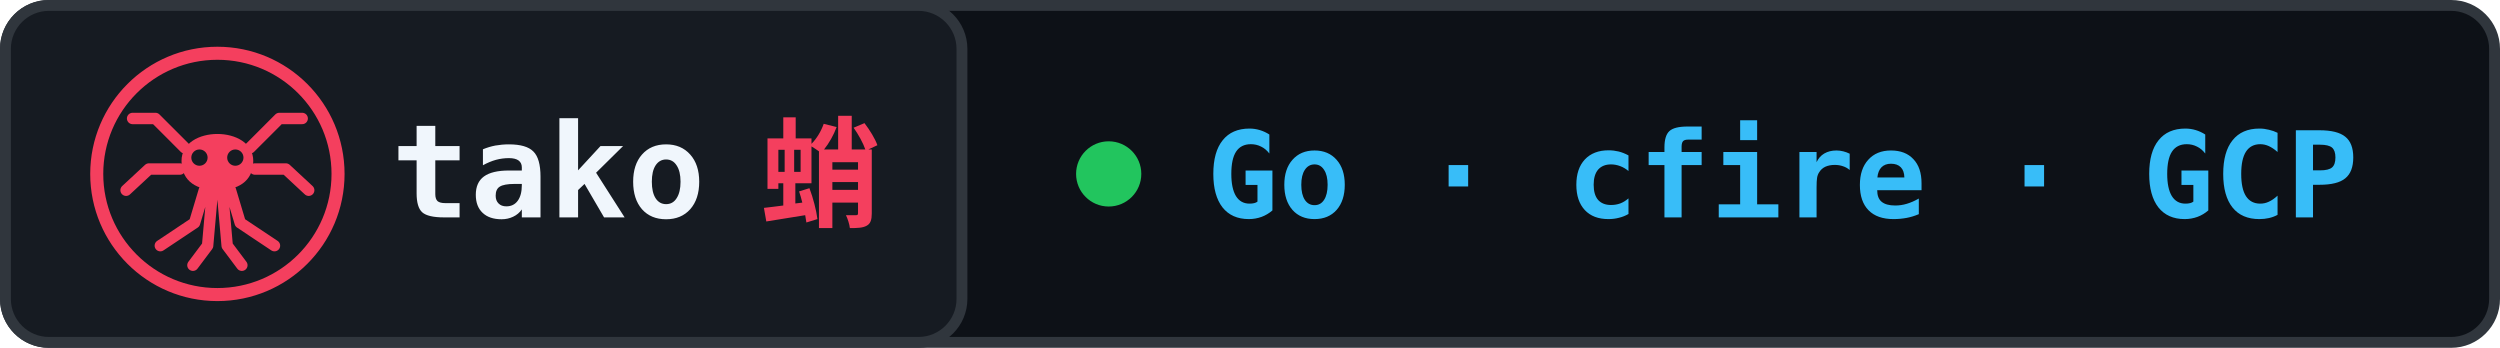
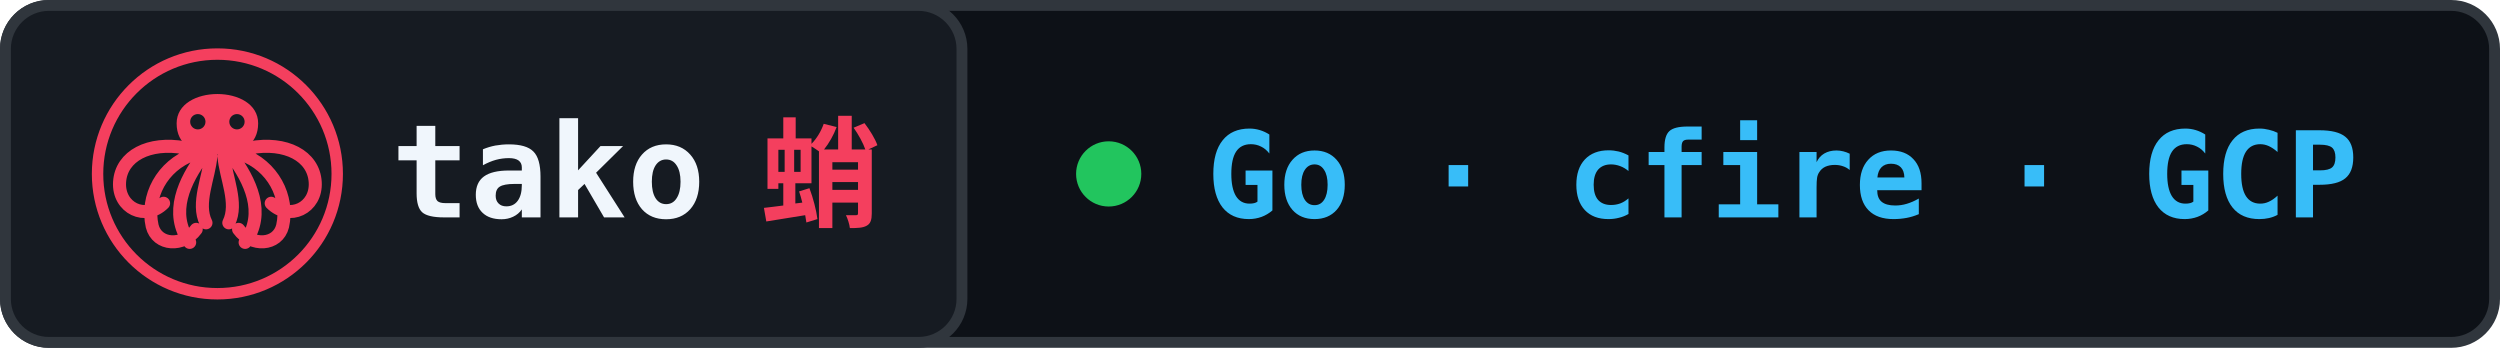
<svg xmlns="http://www.w3.org/2000/svg" viewBox="0 0 230 32" width="230" height="32" fill="none">
  <rect x="0.5" y="0.5" width="229" height="31" rx="4" fill="#0D1117" stroke="#30363D" />
  <rect x="0.5" y="0.5" width="88" height="31" rx="4" fill="#161B22" stroke="#30363D" />
  <g transform="translate(8, 4) scale(0.15)">
-     <circle cx="80" cy="80" r="74" stroke="#F43F5E" stroke-width="8" />
-     <path fill-rule="evenodd" clip-rule="evenodd" d="       M58 72 C58 50, 102 50, 102 72 C102 85, 92 90, 80 90 C68 90, 58 85, 58 72 Z       M69 65 A5 5 0 1 0 69 75 A5 5 0 1 0 69 65 Z       M91 65 A5 5 0 1 0 91 75 A5 5 0 1 0 91 65 Z     " fill="#F43F5E" />
-     <path d="M60 64 L42 46 L28 46 M100 64 L118 46 L132 46 M57 77 L38 77 L24 90 M103 77 L122 77 L136 90 M72 90 L66 110 L45 124 M88 90 L94 110 L115 124 M77 90 L74 124 L65 136 M83 90 L86 124 L95 136" stroke="#F43F5E" stroke-width="7" stroke-linecap="round" stroke-linejoin="round" />
+     <circle cx="80" cy="80" r="73.5" stroke="#F43F5E" stroke-width="7" />
+     <path fill-rule="evenodd" clip-rule="evenodd" d="       M55 49 C55 25, 105 25, 105 49 C105 62, 95 68, 80 68 C65 68, 55 62, 55 49 Z       M68 43.3 A4.7 4.7 0 1 0 68 52.7 A4.7 4.7 0 1 0 68 43.3 Z       M92 43.3 A4.7 4.7 0 1 0 92 52.7 A4.7 4.7 0 1 0 92 43.3 Z     " fill="#F43F5E" />
+     <path d="M60 64 C38 60 21 69 20 85 C19 101 36 109 47 98 M100 64 C122 60 139 69 140 85 C141 101 124 109 113 98 M65 68 C46 75 36 94 40 112 C43 124 59 125 67 114 M95 68 C114 75 124 94 120 112 C117 124 101 125 93 114 M71 69 C60 84 50 104 63 122 M89 69 C100 84 110 104 97 122 M76 69 C75 82 67 98 73 110 M84 69 C85 82 93 98 87 110" stroke="#F43F5E" stroke-width="8" stroke-linecap="round" />
  </g>
  <text x="36" y="20" fill="#F0F6FC" font-family="ui-monospace, 'JetBrains Mono', SFMono-Regular, Menlo, monospace" font-size="12" font-weight="700">tako</text>
  <text x="70" y="20" fill="#F43F5E" font-family="'Hiragino Mincho ProN', serif" font-size="11" font-weight="700">蛸</text>
  <circle cx="102" cy="16" r="3" fill="#22C55E" />
  <text x="111" y="20" fill="#38BDF8" font-family="ui-monospace, 'JetBrains Mono', SFMono-Regular, Menlo, monospace" font-size="11" font-weight="600">Go · cfire · GCP</text>
</svg>
